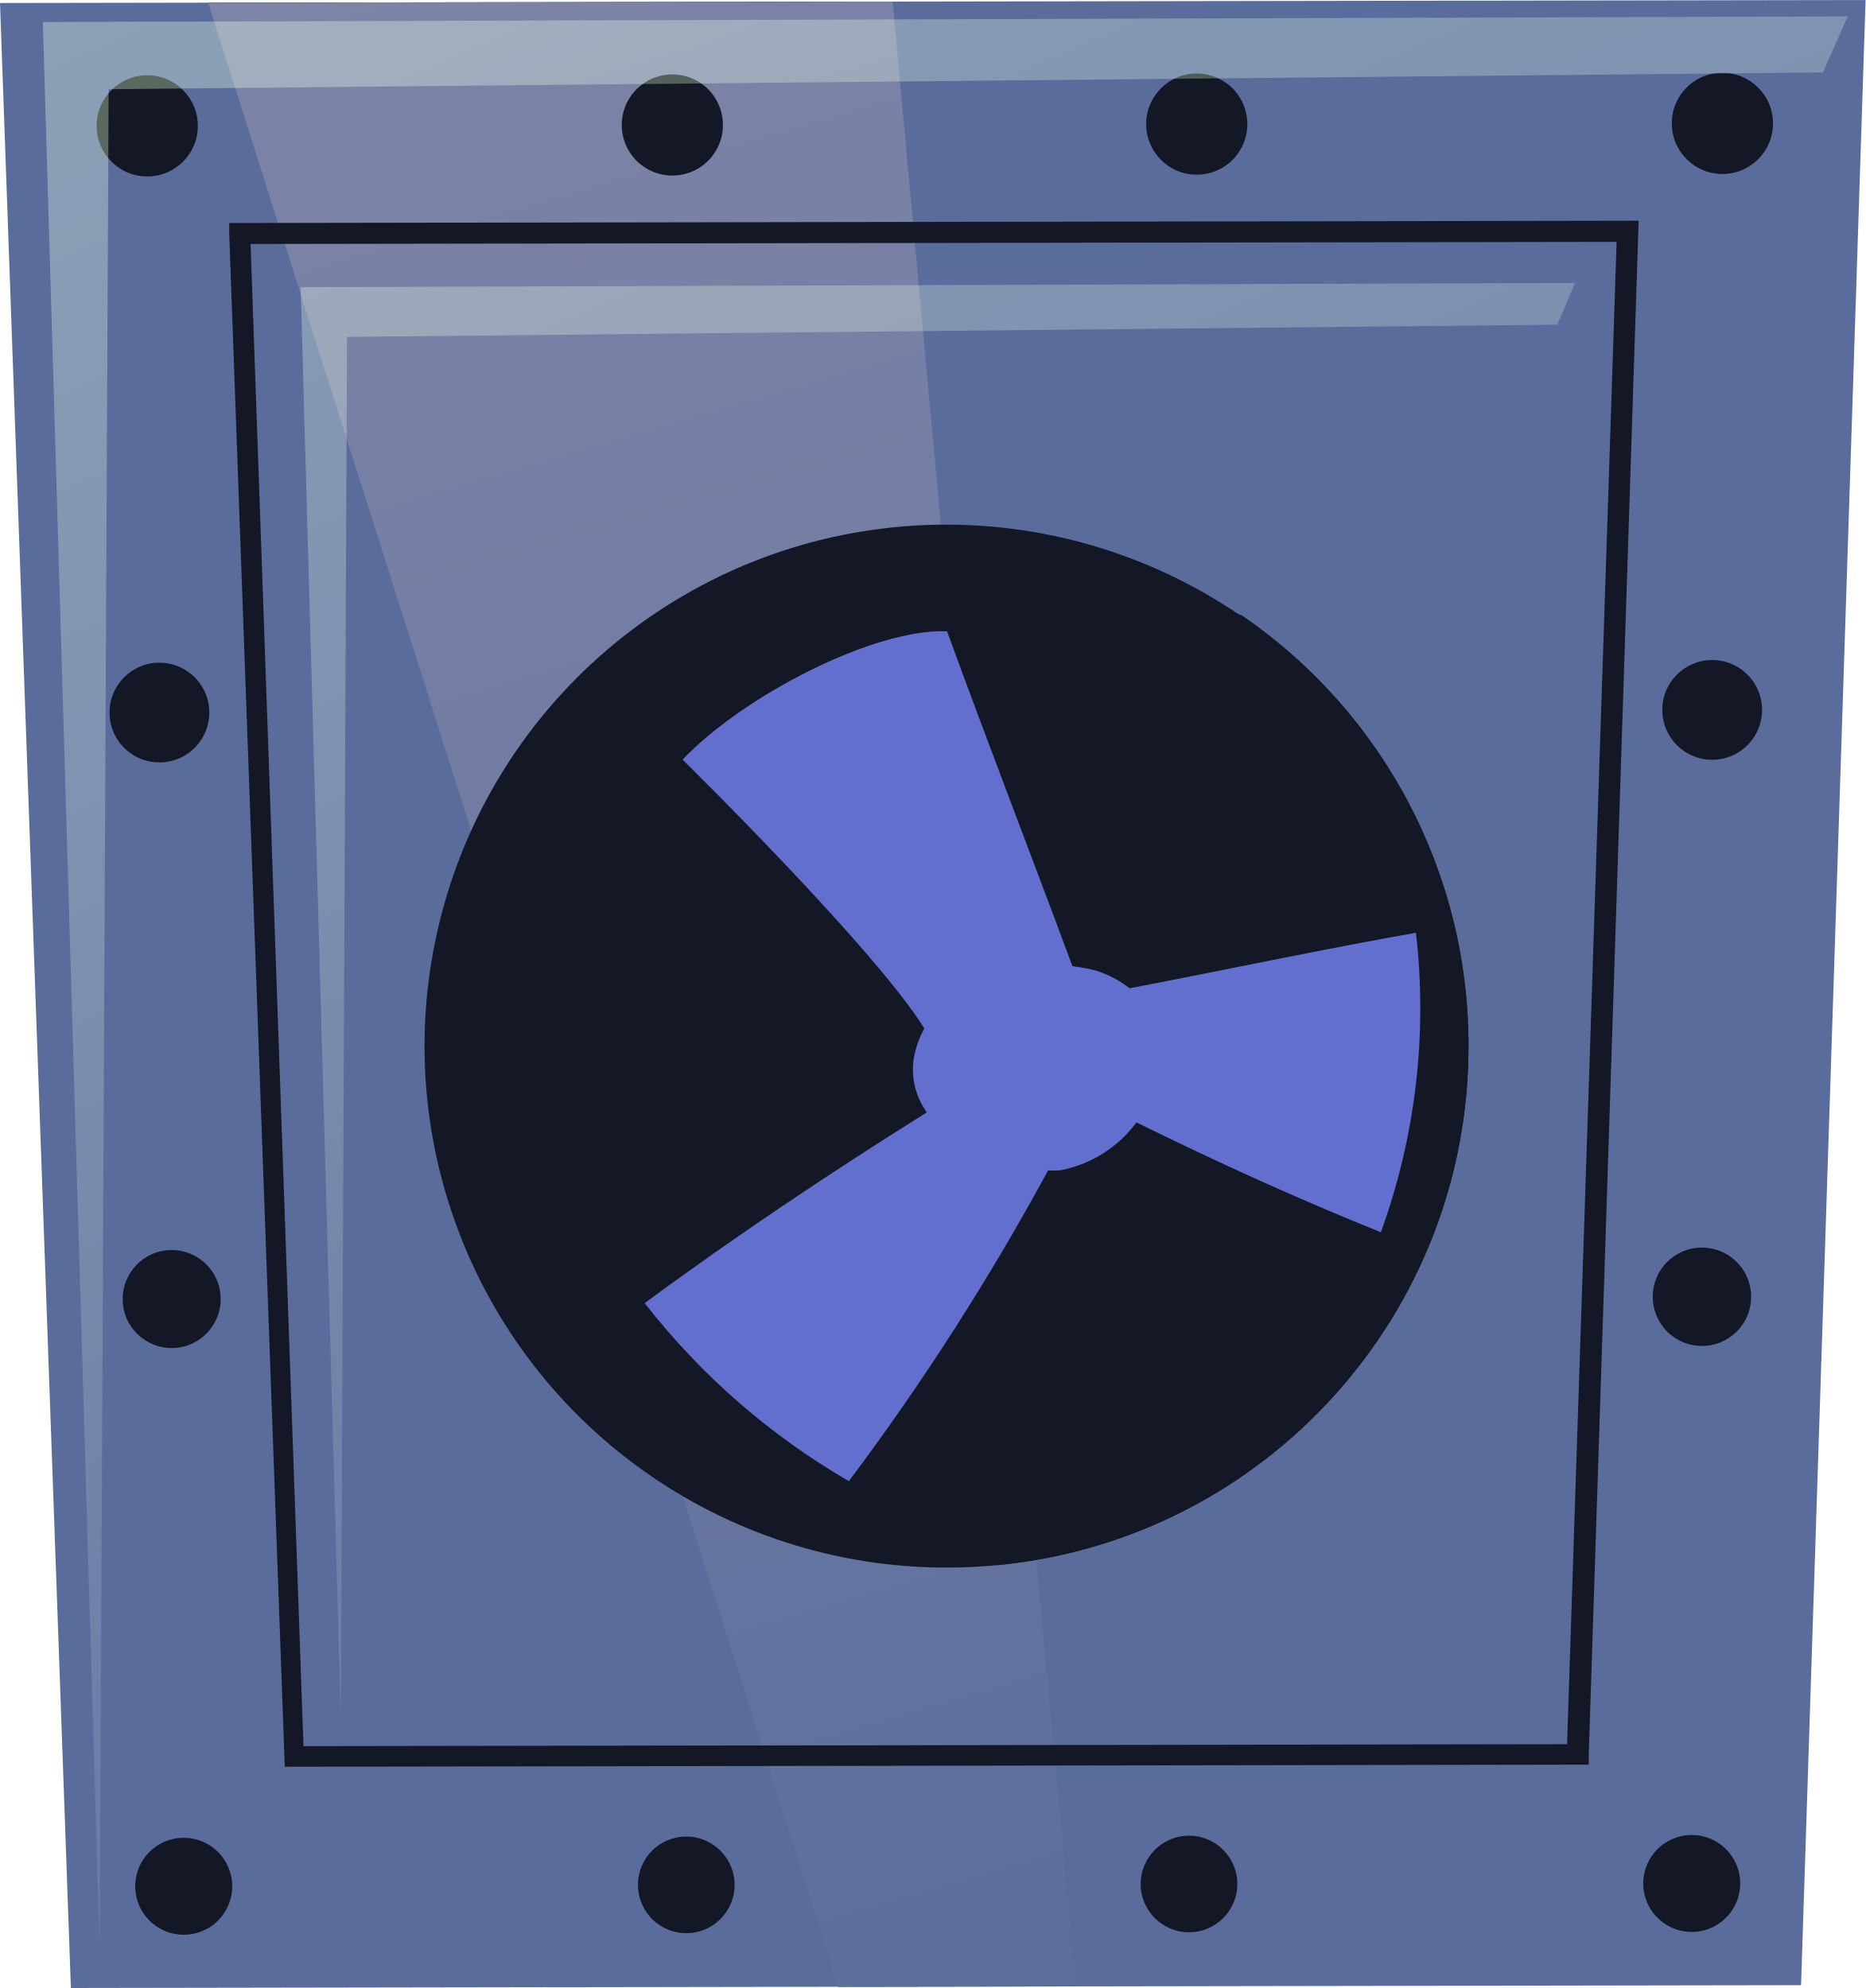
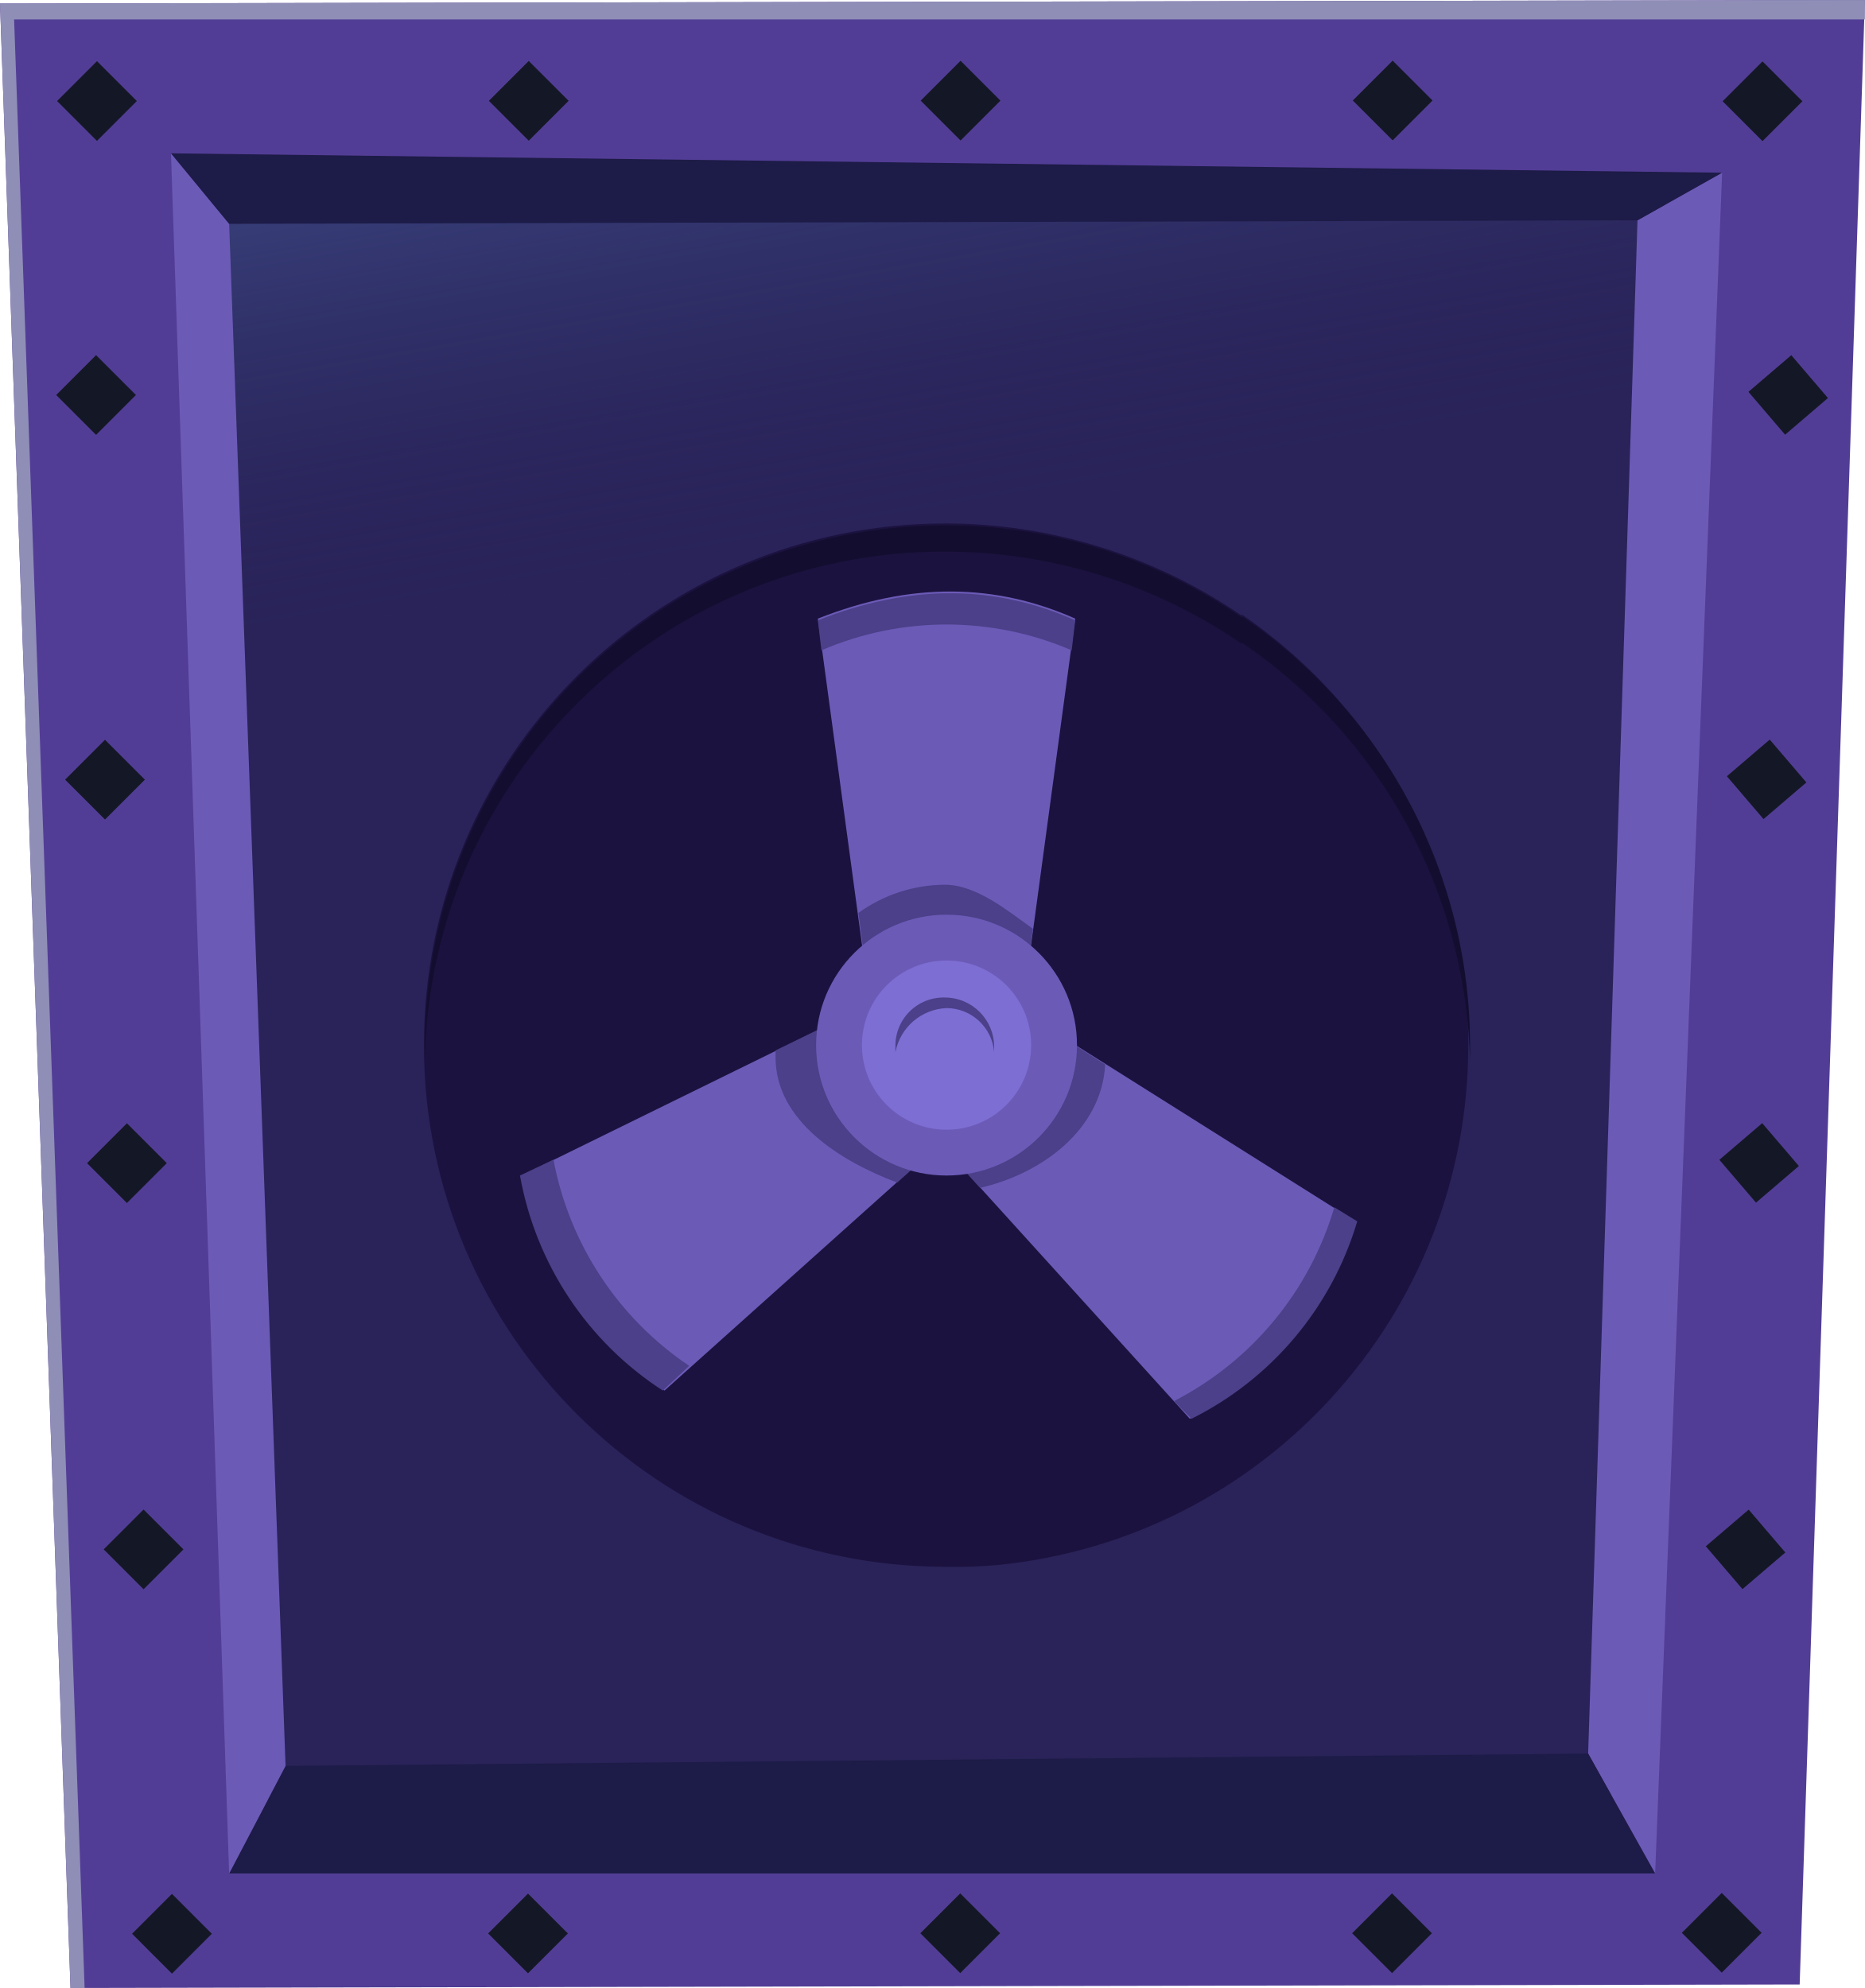
- <svg xmlns="http://www.w3.org/2000/svg" xmlns:xlink="http://www.w3.org/1999/xlink" viewBox="0 0 105.8 112.77">
+ <svg xmlns="http://www.w3.org/2000/svg" viewBox="0 0 105.8 112.8">
  <defs>
-     <style>.cls-1{isolation:isolate;}.cls-2{fill:#5a6c9c;}.cls-3,.cls-5,.cls-6{mix-blend-mode:screen;}.cls-3{fill:url(#Áåçûìÿííûé_ãðàäèåíò_879);}.cls-4{fill:#141826;}.cls-5{fill:url(#Áåçûìÿííûé_ãðàäèåíò_854);}.cls-6{fill:url(#Áåçûìÿííûé_ãðàäèåíò_854-2);}.cls-7{fill:#626fcf;}</style>
-     <linearGradient id="Áåçûìÿííûé_ãðàäèåíò_879" x1="102.78" y1="-1203.98" x2="62.34" y2="-1065.95" gradientTransform="matrix(-1, 0, 0, 1, 129.67, 1182.75)" gradientUnits="userSpaceOnUse">
-       <stop offset="0" stop-color="#3b2d1e" />
-       <stop offset="0.27" stop-color="#302418" />
-       <stop offset="0.76" stop-color="#110d09" />
-       <stop offset="1" />
+     <style>.cls-1{fill:#523d96;}.cls-2{fill:#292359;}.cls-3{fill:url(#linear-gradient);}.cls-4{fill:#8f8eb7;}.cls-5{fill:#1c123f;}.cls-6{fill:#130e30;}.cls-7{fill:#6c5ab7;}.cls-8{fill:#1d1b47;}.cls-9{fill:#141826;}.cls-10{fill:#4b4089;}.cls-11{fill:#7d6ed3;}</style>
+     <linearGradient id="linear-gradient" x1="48.49" y1="-294.88" x2="54.24" y2="-328.27" gradientTransform="matrix(1, 0, 0, -1, 0, -297.5)" gradientUnits="userSpaceOnUse">
+       <stop offset="0" stop-color="#425290" />
+       <stop offset="1" stop-color="#292359" stop-opacity="0" />
    </linearGradient>
-     <linearGradient id="Áåçûìÿííûé_ãðàäèåíò_854" x1="119.97" y1="-1235.52" x2="46.7" y2="-1067.7" gradientTransform="matrix(-1, 0, 0, 1, 129.67, 1182.75)" gradientUnits="userSpaceOnUse">
-       <stop offset="0" stop-color="#5f7056" />
-       <stop offset="0.17" stop-color="#55654d" />
-       <stop offset="0.46" stop-color="#3c4636" />
-       <stop offset="0.85" stop-color="#121510" />
-       <stop offset="1" />
-     </linearGradient>
-     <linearGradient id="Áåçûìÿííûé_ãðàäèåíò_854-2" x1="121.1" y1="-1235.03" x2="47.83" y2="-1067.2" xlink:href="#Áåçûìÿííûé_ãðàäèåíò_854" />
  </defs>
-   <g class="cls-1">
-     <g id="Layer_2" data-name="Layer 2">
-       <g id="Lab_Fan" data-name="Lab Fan">
-         <polygon class="cls-2" points="4.02 112.77 102.14 112.61 105.8 0 0 0.17 4.02 112.77" />
-         <polygon class="cls-3" points="11.8 0.15 47.56 112.7 61 112.68 50.62 0.09 11.8 0.15" />
-         <path class="cls-4" d="M13,13.27l0-.62,79.93-.13-2.83,87,0,.58-73.95.12Zm78.68.45-77.47.12,3,85.21,71.66-.11Z" />
-         <path class="cls-4" d="M65,7A2.87,2.87,0,1,0,67.9,4.17,2.87,2.87,0,0,0,65,7Z" />
-         <path class="cls-4" d="M35.26,7.09a2.87,2.87,0,1,0,2.86-2.87A2.87,2.87,0,0,0,35.26,7.09Z" />
-         <path class="cls-4" d="M94.81,7a2.87,2.87,0,1,0,2.87-2.87A2.86,2.86,0,0,0,94.81,7Z" />
-         <path class="cls-4" d="M94.27,40.27a2.83,2.83,0,1,0,2.82-2.83A2.83,2.83,0,0,0,94.27,40.27Z" />
-         <path class="cls-4" d="M93.73,73.55a2.79,2.79,0,1,0,2.78-2.78A2.78,2.78,0,0,0,93.73,73.55Z" />
-         <path class="cls-4" d="M93.19,106.83a2.75,2.75,0,1,0,2.74-2.74A2.75,2.75,0,0,0,93.19,106.83Z" />
-         <path class="cls-4" d="M64.69,106.88a2.74,2.74,0,1,0,2.73-2.75A2.74,2.74,0,0,0,64.69,106.88Z" />
-         <path class="cls-4" d="M36.18,106.93a2.74,2.74,0,1,0,2.74-2.75A2.73,2.73,0,0,0,36.18,106.93Z" />
-         <path class="cls-4" d="M5.48,7.14A2.87,2.87,0,1,0,8.35,4.27,2.87,2.87,0,0,0,5.48,7.14Z" />
-         <path class="cls-4" d="M6.21,40.41A2.83,2.83,0,1,0,9,37.59,2.83,2.83,0,0,0,6.21,40.41Z" />
-         <circle class="cls-4" cx="9.73" cy="73.69" r="2.78" transform="translate(-8.06 1.52) rotate(-6.33)" />
-         <path class="cls-4" d="M7.67,107a2.75,2.75,0,1,0,2.74-2.75A2.74,2.74,0,0,0,7.67,107Z" />
-         <polygon class="cls-5" points="104.79 0.93 2.43 1.25 5.65 110.54 6.16 5.06 103.38 4.11 104.79 0.93" />
-         <polygon class="cls-6" points="89.32 16.05 17.05 16.29 19.33 97.49 19.68 19.11 88.32 18.42 89.32 16.05" />
-         <path class="cls-4" d="M83.28,59.3A29.56,29.56,0,0,1,56.61,88.78c-.93.09-1.89.14-2.86.14a29.58,29.58,0,1,1,16.6-54s0,0,.05,0A29.53,29.53,0,0,1,83.28,59.3Z" />
-         <path class="cls-4" d="M83.28,59.3A29.56,29.56,0,0,1,56.61,88.78,28.11,28.11,0,1,1,70.35,34.89s0,0,.05,0A29.53,29.53,0,0,1,83.28,59.3Z" />
-         <path class="cls-7" d="M80.3,52.91c-5.62,1-10.75,2.1-16.24,3.15a6,6,0,0,0-1.9-1,9.35,9.35,0,0,0-1.34-.25c-2.39-6.45-4.71-12.41-7.11-19-4.16-.17-11.57,3.67-15,7.28,0,0,10.89,10.7,13.71,15.25a5.29,5.29,0,0,0-.63,1.93,4.19,4.19,0,0,0,.77,2.83c-5.46,3.42-10.82,7-16,10.82a40.32,40.32,0,0,0,11.58,10.1A143.17,143.17,0,0,0,59.44,66.39a4.92,4.92,0,0,0,.67,0,7,7,0,0,0,4.34-2.72C69,65.91,73.59,68,78.31,69.9A37.21,37.21,0,0,0,80.3,52.91Z" />
-         <path class="cls-7" d="M57.52,57.85a2.23,2.23,0,0,1,1.68.37,2.4,2.4,0,0,1,.87,2.7,2.29,2.29,0,0,1-2.41,1.45C55.23,62,55,58.33,57.52,57.85Z" />
+   <g id="Layer_2" data-name="Layer 2">
+     <g id="Lab_Fan" data-name="Lab Fan">
+       <g id="Layer_2-2" data-name="Layer 2">
+         <g id="Lab_Fan-2" data-name="Lab Fan">
+           <polygon class="cls-1" points="4 112.8 102.1 112.6 105.8 0 0 0.2 4 112.8" />
+           <polygon class="cls-2" points="94.5 10.7 11.4 10.8 14.6 102.1 91.4 102 94.5 10.7" />
+           <path class="cls-3" d="M64.4,29.9c9.8-2,19.7-3.8,29.6-5.6l.4-13.6-83,.1,1.1,30.9C29.7,37.4,47,33.4,64.4,29.9Z" />
+           <polygon class="cls-4" points="0.8 1.1 105.8 1.1 105.8 0 0 0.2 4 112.8 4.8 112.8 0.8 1.1" />
+           <path class="cls-5" d="M83.3,59.3A29.63,29.63,0,0,1,56.6,88.8a27.15,27.15,0,0,1-2.9.1,29.6,29.6,0,0,1-.1-59.2,29.76,29.76,0,0,1,16.8,5.2h.1A29.57,29.57,0,0,1,83.3,59.3Z" />
+           <path class="cls-6" d="M53.6,31.3a29.76,29.76,0,0,1,16.8,5.2h.1A29.5,29.5,0,0,1,83.4,60.3v-.9A29.41,29.41,0,0,0,70.5,35h-.1A29.56,29.56,0,0,0,24.1,59.4v.7A29.48,29.48,0,0,1,53.6,31.3Z" />
+           <polygon class="cls-7" points="92.9 12.5 97.7 9.8 93.9 106.3 90.1 99.5 92.9 12.5" />
+           <polygon class="cls-8" points="93.9 106.3 13 106.3 16.2 100.2 90.1 99.5 93.9 106.3" />
+           <polygon class="cls-7" points="13 106.3 16.2 100.2 13 12.7 9.7 8.7 13 106.3" />
+           <polygon class="cls-8" points="97.7 9.8 9.7 8.7 13 12.7 92.9 12.5 97.7 9.8" />
+         </g>
      </g>
+       <rect class="cls-9" x="3.9" y="4.13" width="3.2" height="3.2" transform="translate(-2.44 5.57) rotate(-45)" />
+       <rect class="cls-9" x="28.4" y="4.12" width="3.2" height="3.2" transform="translate(4.74 22.89) rotate(-45)" />
+       <rect class="cls-9" x="52.9" y="4.11" width="3.2" height="3.2" transform="translate(11.92 40.21) rotate(-45)" />
+       <rect class="cls-9" x="77.41" y="4.1" width="3.2" height="3.2" transform="translate(19.11 57.54) rotate(-45)" />
+       <rect class="cls-9" x="98.39" y="4.14" width="3.2" height="3.2" transform="translate(25.23 72.39) rotate(-45)" />
+       <rect class="cls-9" x="8.16" y="108.12" width="3.2" height="3.2" transform="translate(-74.73 39.04) rotate(-45)" />
+       <rect class="cls-9" x="6.54" y="86.32" width="3.2" height="3.2" transform="translate(-59.78 31.5) rotate(-45)" />
+       <rect class="cls-9" x="5.6" y="64.4" width="3.2" height="3.2" transform="translate(-44.56 24.42) rotate(-45)" />
+       <rect class="cls-9" x="4.36" y="42.64" width="3.2" height="3.2" transform="translate(-29.54 17.17) rotate(-45)" />
+       <rect class="cls-9" x="3.85" y="20.81" width="3.2" height="3.2" transform="translate(-14.25 10.42) rotate(-45)" />
+       <rect class="cls-9" x="97.43" y="86.3" width="3.2" height="3.2" transform="translate(-33.36 85.48) rotate(-40.54)" />
+       <rect class="cls-9" x="98.2" y="64.38" width="3.2" height="3.2" transform="translate(-18.93 80.71) rotate(-40.54)" />
+       <rect class="cls-9" x="98.63" y="42.61" width="3.2" height="3.2" transform="translate(-4.68 75.77) rotate(-40.54)" />
+       <rect class="cls-9" x="99.84" y="20.8" width="3.2" height="3.2" transform="translate(9.8 71.32) rotate(-40.54)" />
+       <rect class="cls-9" x="28.36" y="108.1" width="3.2" height="3.2" transform="translate(-68.8 53.32) rotate(-45)" />
+       <rect class="cls-9" x="52.87" y="108.1" width="3.2" height="3.2" transform="translate(-61.61 70.64) rotate(-45)" />
+       <rect class="cls-9" x="77.37" y="108.09" width="3.2" height="3.2" transform="translate(-54.43 87.97) rotate(-45)" />
+       <rect class="cls-9" x="96.08" y="108.07" width="3.2" height="3.2" transform="translate(-48.94 101.19) rotate(-45)" />
+       <path class="cls-7" d="M57.7,59.5h-8L46.4,35.1c5.3-2.1,10.1-2,14.6,0Z" />
+       <path class="cls-10" d="M60.8,36.9l.2-1.7c-4.5-2-9.3-2.1-14.6,0l.2,1.7A17.94,17.94,0,0,1,60.8,36.9Z" />
+       <path class="cls-7" d="M51,62.3l5.1-6.1L76.9,69.3a18.34,18.34,0,0,1-9.4,11.2Z" />
+       <path class="cls-10" d="M56.1,56.2,51,62.3l4.6,5.1c3.5-.8,6.9-3.3,7.1-7Z" />
+       <path class="cls-10" d="M58.6,52.7c-1.4-1-3.2-2.5-5-2.5a8.44,8.44,0,0,0-4.9,1.6l1,7.6h8Z" />
+       <path class="cls-10" d="M75.7,68.5a18.11,18.11,0,0,1-9.1,11l1,1A18.34,18.34,0,0,0,77,69.3Z" />
+       <path class="cls-7" d="M51.6,55.9,56,62.5,37.7,78.9a17.83,17.83,0,0,1-8.1-12.2Z" />
+       <path class="cls-10" d="M51.6,55.9,44,59.6V60c0,3.6,3.7,5.9,6.9,7.1L56,62.5Z" />
+       <path class="cls-10" d="M31.4,65.8l-1.9.9a18.38,18.38,0,0,0,8.1,12.2l1.5-1.4A18.13,18.13,0,0,1,31.4,65.8Z" />
+       <circle class="cls-7" cx="53.7" cy="59.3" r="7.4" />
+       <circle class="cls-11" cx="53.7" cy="59.3" r="4.8" />
+       <circle class="cls-11" cx="53.7" cy="59.3" r="2.8" />
+       <path class="cls-10" d="M53.7,57.2a2.72,2.72,0,0,1,2.7,2.5v-.3a2.8,2.8,0,0,0-2.8-2.8,2.73,2.73,0,0,0-2.8,2.8v.3A3.08,3.08,0,0,1,53.7,57.2Z" />
    </g>
  </g>
</svg>
